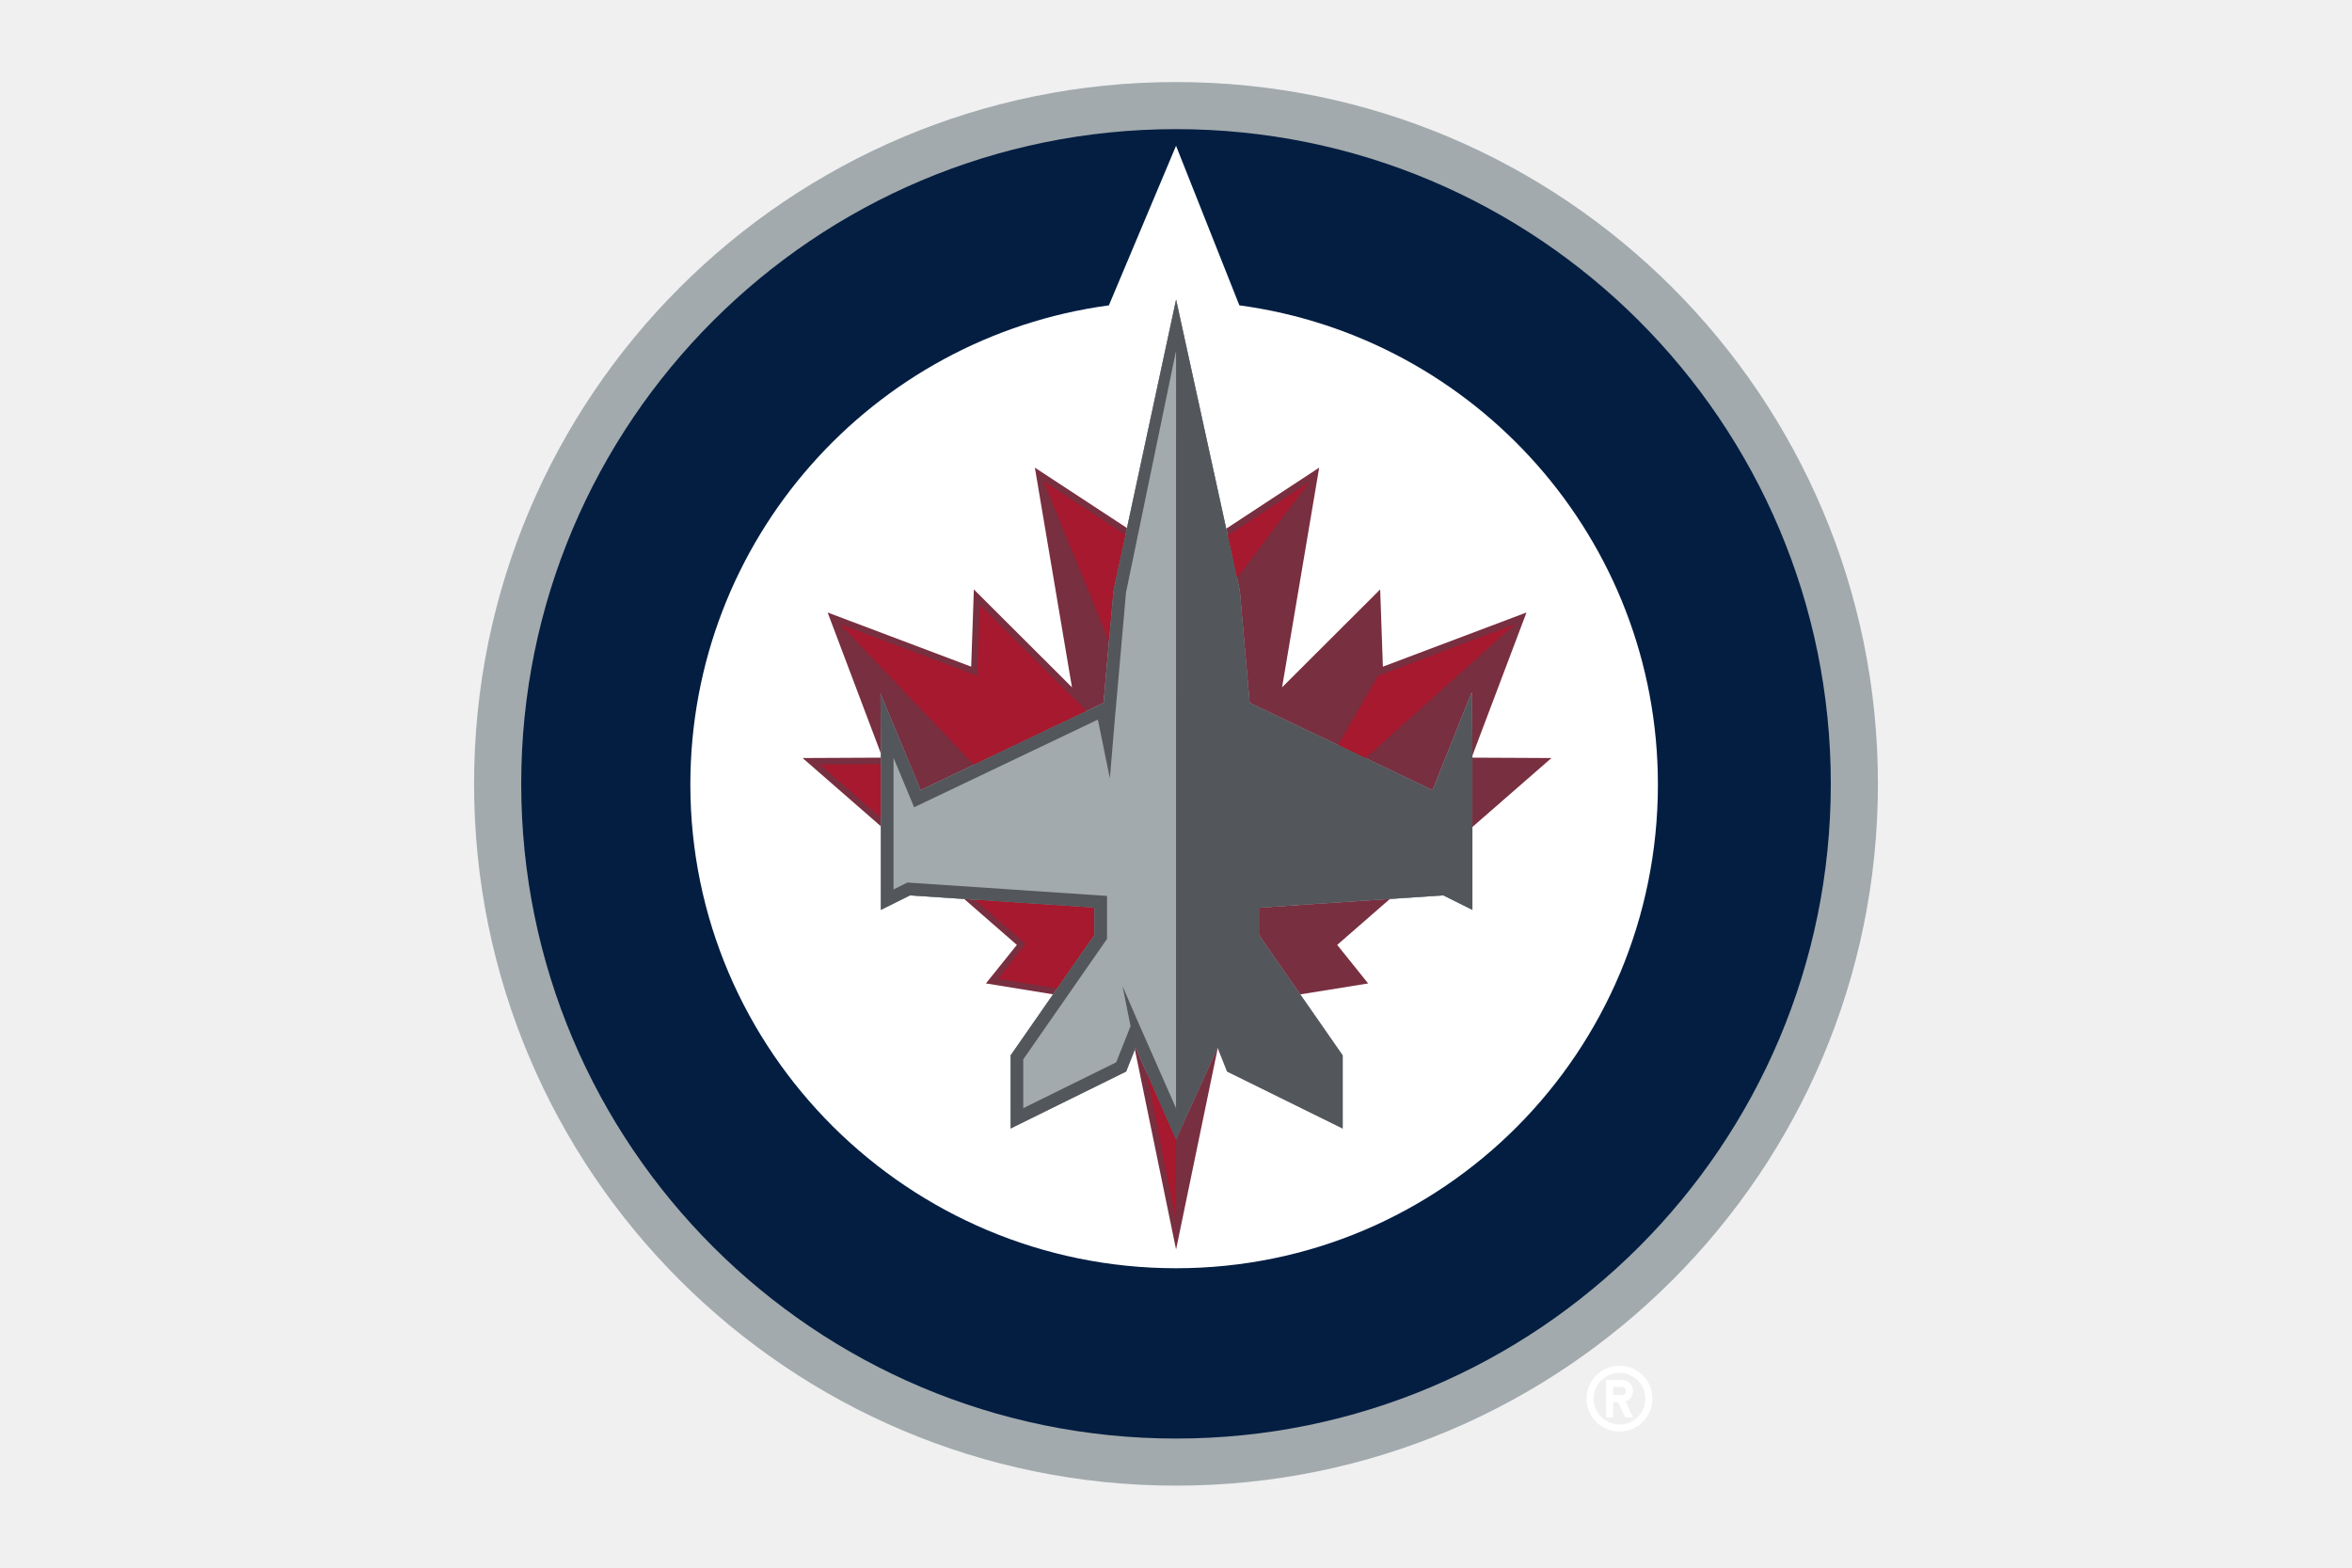
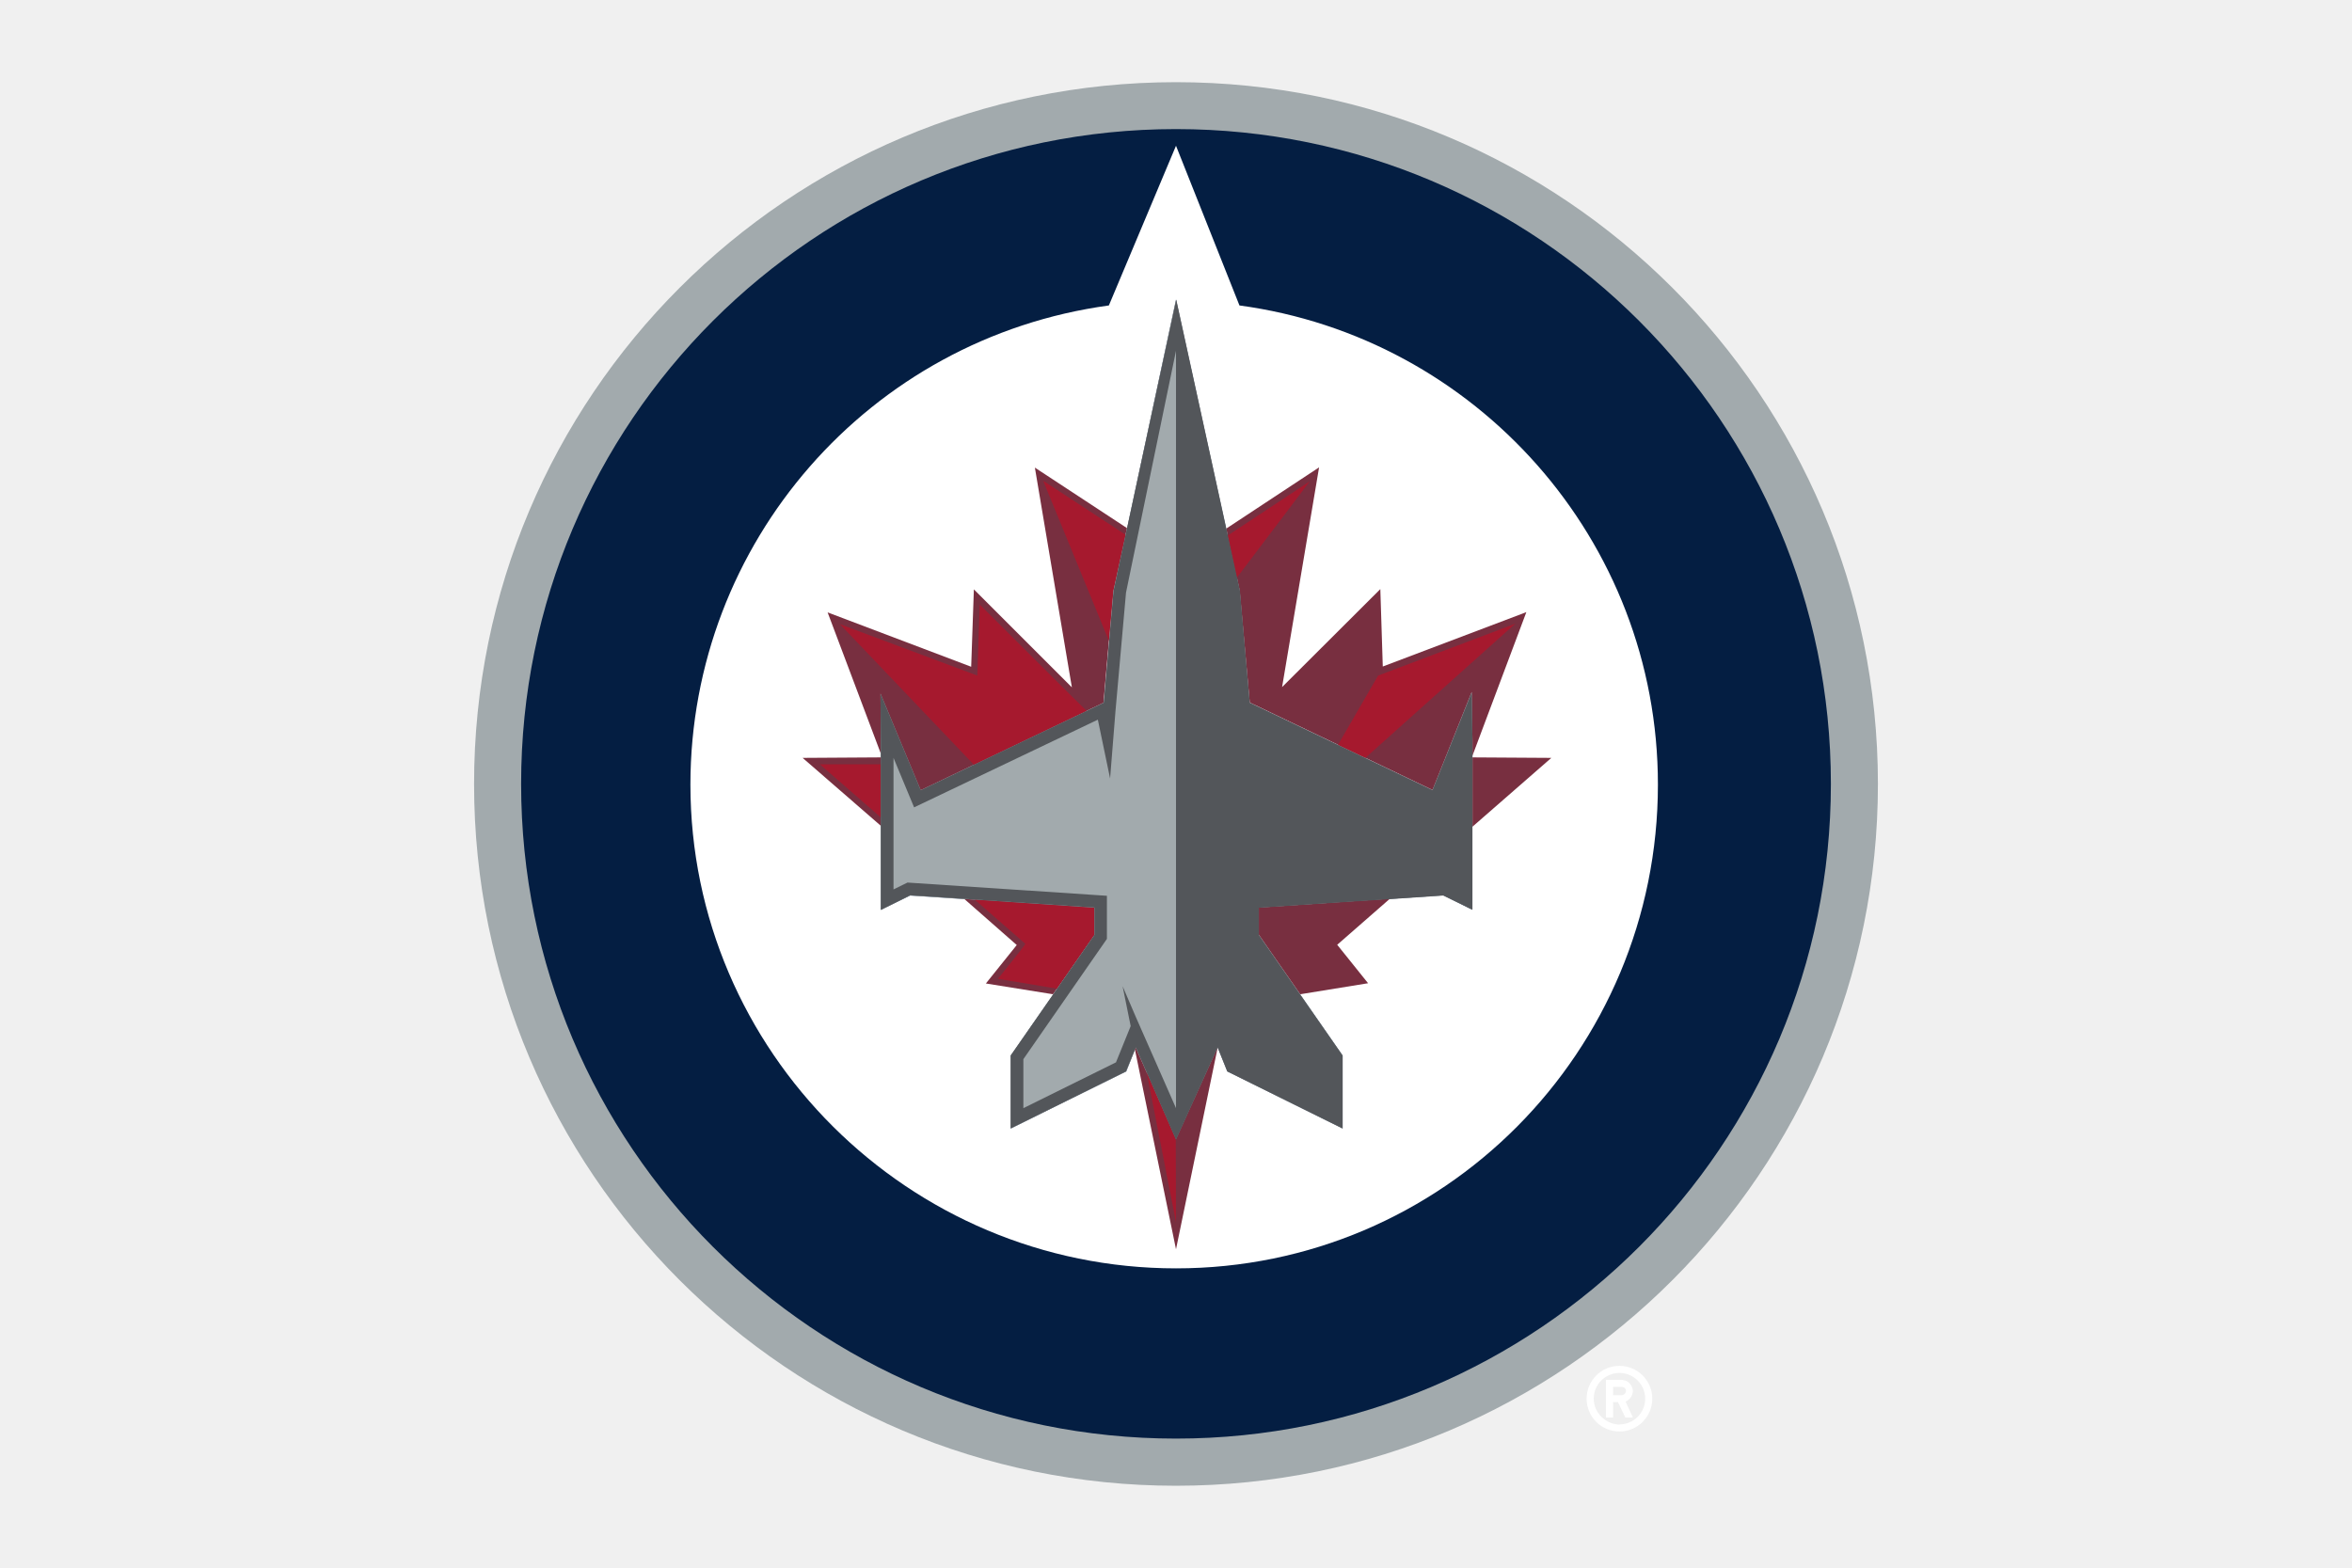
<svg xmlns="http://www.w3.org/2000/svg" viewBox="0 0 960 640">
-   <path fill="#fff" d="M661.031 557.56c-7.414 0-13.434 6.012-13.434 13.432 0 7.41 6.02 13.43 13.434 13.43s13.426-6.02 13.426-13.43c0-7.42-6.011-13.431-13.426-13.431m0 23.98a10.55 10.55 0 0 1-9.748-6.51 10.5 10.5 0 0 1-.801-4.038 10.536 10.536 0 0 1 10.549-10.542c5.829 0 10.547 4.713 10.547 10.542s-4.718 10.549-10.547 10.549m5.519-13.662a4.562 4.562 0 0 0-2.814-4.205 4.6 4.6 0 0 0-1.743-.345h-6.472v15.33h2.877v-6.225h2.065l2.906 6.226h3.181l-3.034-6.492a4.57 4.57 0 0 0 3.035-4.29zm-4.557 1.677h-3.595V566.2h3.595c.925 0 1.68.752 1.68 1.679a1.68 1.68 0 0 1-1.68 1.676" />
-   <path fill="#a2aaad" d="M766.505 320.002c0 158.239-128.216 286.506-286.462 286.506S193.495 478.242 193.495 320.002s128.275-286.51 286.51-286.51 286.5 128.264 286.5 286.51" />
-   <path fill="#041e42" d="M480.005 52.72C332.388 52.72 212.74 172.398 212.74 320S332.427 587.28 480.044 587.28 747.266 467.599 747.266 320 627.621 52.72 480.005 52.72M600.978 371.44l-11.867-5.913-75.273 5.036v11.12l34.184 49.175v29.827l-47.151-23.247-3.879-9.79-16.991 37.609-16.465-37.617-3.892 9.798-47.143 23.247v-29.82l34.191-49.181v-11.121l-75.275-5.036-11.872 5.913v-68.903l-.145-19.38 16.383 39.413 74.674-35.632 4.026-45.741 25.553-118.85 26.009 118.85 4.026 45.74 74.666 35.634 15.945-39.916.295 19.882z" />
-   <path fill="#fff" d="m505.864 124.654-25.846-65.138-27.41 65.142c-96.452 13.012-170.831 95.608-170.831 195.63 0 109.049 89.185 197.464 198.241 197.464s196.675-88.414 196.675-197.462c0-100.025-74.372-182.626-170.829-195.636m95.114 246.787-11.867-5.913-75.274 5.036v11.12l34.184 49.175v29.827l-47.15-23.247-3.879-9.791-16.991 37.61-16.465-37.617-3.892 9.798-47.143 23.247v-29.82l34.191-49.181v-11.121l-75.275-5.036-11.872 5.913v-68.903l-.145-19.38 16.383 39.413 74.674-35.632 4.026-45.741 25.553-118.85 26.009 118.85 4.026 45.74 74.666 35.634 15.945-39.916.295 19.882z" />
-   <path fill="#782f40" d="m359.386 283.158 16.387 39.412 74.673-35.634 4.029-45.74 5.545-25.615-37.624-24.668 15.143 89.672-40.042-39.952-1.098 31.525-58.593-22.11 21.729 57.537v-5.05zm87.294 87.404-53.121-3.554 21.485 18.745-12.629 15.723 27.405 4.457 16.86-24.251zm33.344 94.516-16.501-37.438-.313.792 16.818 81.668 17.021-82.274-.07-.18zm33.802-83.395 16.868 24.269 27.737-4.465-12.637-15.735 21.513-18.768-53.482 3.577zm-3.765-94.745 74.667 35.632 15.943-39.915.295 19.879v5.972l22.09-58.466-58.614 22.118-1.106-31.525-40.039 39.958c1.026-6.226 15.143-89.68 15.143-89.68l-37.914 24.9 5.511 25.385zm123.183 22.522-32.277-.152v28.312zm-305.651 0 31.94 27.864v-28.016z" />
-   <path fill="#a6192e" d="m446.619 370.563-48.702-3.256 20.584 17.965c-.326.91-11.165 14.316-11.165 14.316l24.11 3.924 15.173-21.828zm12.746-152.237-33.341-21.892.067.396 26.521 64.808 1.799-20.44zm-21.846 65.957c-.032-.025-.063-.042-.095-.068l-37.488-37.391-1.095 29.028-56.049-21.083 54.724 57.397 46.015-21.958zm30.365 153.299 12.17 61.474-.059-33.774zM334.629 312.077l24.845 21.68V311.96zm199.938-115.444-33.473 22.08 3.754 17.296zm83.899 58.076-55.972 21.177-16.366 28.294 11.193 5.343z" />
-   <path fill="#53565a" d="m600.682 282.655-15.944 39.914-74.666-35.632-4.025-45.741-26.009-118.85-25.555 118.85-4.026 45.74-74.674 35.634-16.383-39.414.145 19.38v68.903l11.872-5.913 75.275 5.036v11.12l-34.191 49.182v29.82l47.143-23.247 3.891-9.798 16.466 37.617 16.991-37.61 3.879 9.79 47.15 23.248v-29.827l-34.183-49.174V370.56l75.273-5.035 11.867 5.913v-68.903l-.296-19.882M480.006 452.42l-16.295-37.014-5.539-12.842 3.28 16.349-5.867 14.778-37.926 18.707v-19.92l34.184-49.174v-17.556l-81.481-5.452-5.656 2.817v-53.75l8.402 20.195 75.003-35.788 4.896 23.979 2.304-27.415.025-.005 4.254-48.417 20.429-98.734z" />
+   <path fill="#fff" d="M661 557.6a13.4 13.4 0 1 0 0 26.8 13.4 13.4 0 0 0 0-26.8m0 24a11 11 0 0 1-9.7-6.6 11 11 0 0 1-.8-4 10.5 10.5 0 0 1 10.5-10.5 10.5 10.5 0 1 1 0 21m5.5-13.6a5 5 0 0 0-2.8-4.2l-1.7-.4h-6.5v15.4h2.9v-6.3h2l3 6.3h3.1l-3-6.5a5 5 0 0 0 3-4.3m-4.5 1.7h-3.6v-3.4h3.6q1.6.2 1.7 1.7a2 2 0 0 1-1.7 1.7" />
+   <path fill="#a2aaad" d="M766.5 320a286.5 286.5 0 1 1-573 .1 286.5 286.5 0 0 1 573-.1" />
+   <path fill="#041e42" d="M480 52.7a267.3 267.3 0 1 0 0 534.6 267.3 267.3 0 0 0 0-534.6m121 318.7-11.9-5.9-75.3 5v11.2l34.2 49.2v29.8l-47-23.3-4-9.8-16.9 37.7-16.5-37.7-3.9 9.8-47.1 23.3v-29.8l34.2-49.2v-11.1l-75.3-5-11.9 5.8v-68.9l-.1-19.3 16.4 39.4 74.7-35.7 4-45.7L480 122.3l26 118.9 4 45.7 74.7 35.7 16-40 .3 20z" />
+   <path fill="#fff" d="M505.9 124.7 480 59.5l-27.4 65.2a197.5 197.5 0 0 0-170.8 195.6c0 109 89.2 197.5 198.2 197.5s196.7-88.5 196.7-197.5c0-100-74.4-182.6-170.8-195.6m95 246.7-11.8-5.9-75.3 5v11.2l34.2 49.2v29.8l-47-23.3-4-9.8-16.9 37.7-16.5-37.7-3.9 9.8-47.1 23.3v-29.8l34.2-49.2v-11.1l-75.3-5-11.9 5.8v-68.9l-.1-19.3 16.4 39.4 74.7-35.7 4-45.7L480 122.3l26 118.9 4 45.7 74.7 35.7 16-40 .3 20z" />
+   <path fill="#782f40" d="m359.4 283.2 16.4 39.4 74.6-35.7 4-45.7 5.6-25.6-37.6-24.7 15.1 89.7-40-40-1.1 31.6-58.6-22.2 21.7 57.6v-5zm87.3 87.4-53.1-3.6 21.4 18.8-12.6 15.7 27.4 4.4 16.9-24.2zM480 465l-16.5-37.5-.3.8L480 510l17-82.3v-.2zm33.8-83.4 16.9 24.3 27.7-4.5-12.6-15.7 21.5-18.8-53.5 3.6zm-3.7-94.8 74.6 35.7 16-40 .3 20v6l22-58.6-58.6 22.2-1-31.6-40.1 40 15.1-89.7-37.9 25 5.5 25.3zm123.1 22.6-32.2-.2v28.3zm-305.6 0 32 27.8v-28z" />
+   <path fill="#a6192e" d="m446.6 370.6-48.7-3.3 20.6 18c-.3.9-11.2 14.3-11.2 14.3l24.1 4 15.2-22zm12.8-152.3L426 196.4v.4l26.6 64.8 1.8-20.4zm-21.9 66-37.6-37.5-1 29-56.1-21 54.7 57.4 46-22zM468 437.6l12 61.4-.1-33.8zM334.6 312l24.9 21.7V312zm200-115.5L501 218.7l3.7 17.3zm83.9 58.1-56 21.2-16.4 28.3 11.2 5.3z" />
+   <path fill="#53565a" d="m600.7 282.7-16 39.9-74.6-35.7-4-45.7-26-118.9-25.6 118.9-4 45.7-74.7 35.7-16.4-39.4.1 19.3v69l12-6 75.2 5v11.2l-34.2 49.2v29.8l47.1-23.3 4-9.8 16.4 37.7 17-37.7 3.9 9.8 47.1 23.3v-29.8l-34.2-49.2v-11.1l75.3-5 11.9 5.8v-68.9zM480 452.4l-16.3-37-5.5-12.8 3.3 16.3-6 14.8-37.8 18.7v-20l34.1-49.1v-17.6l-81.4-5.4-5.7 2.8v-53.7l8.4 20.2 75-35.8 5 24 2.2-27.5 4.3-48.4 20.4-98.7z" />
</svg>
